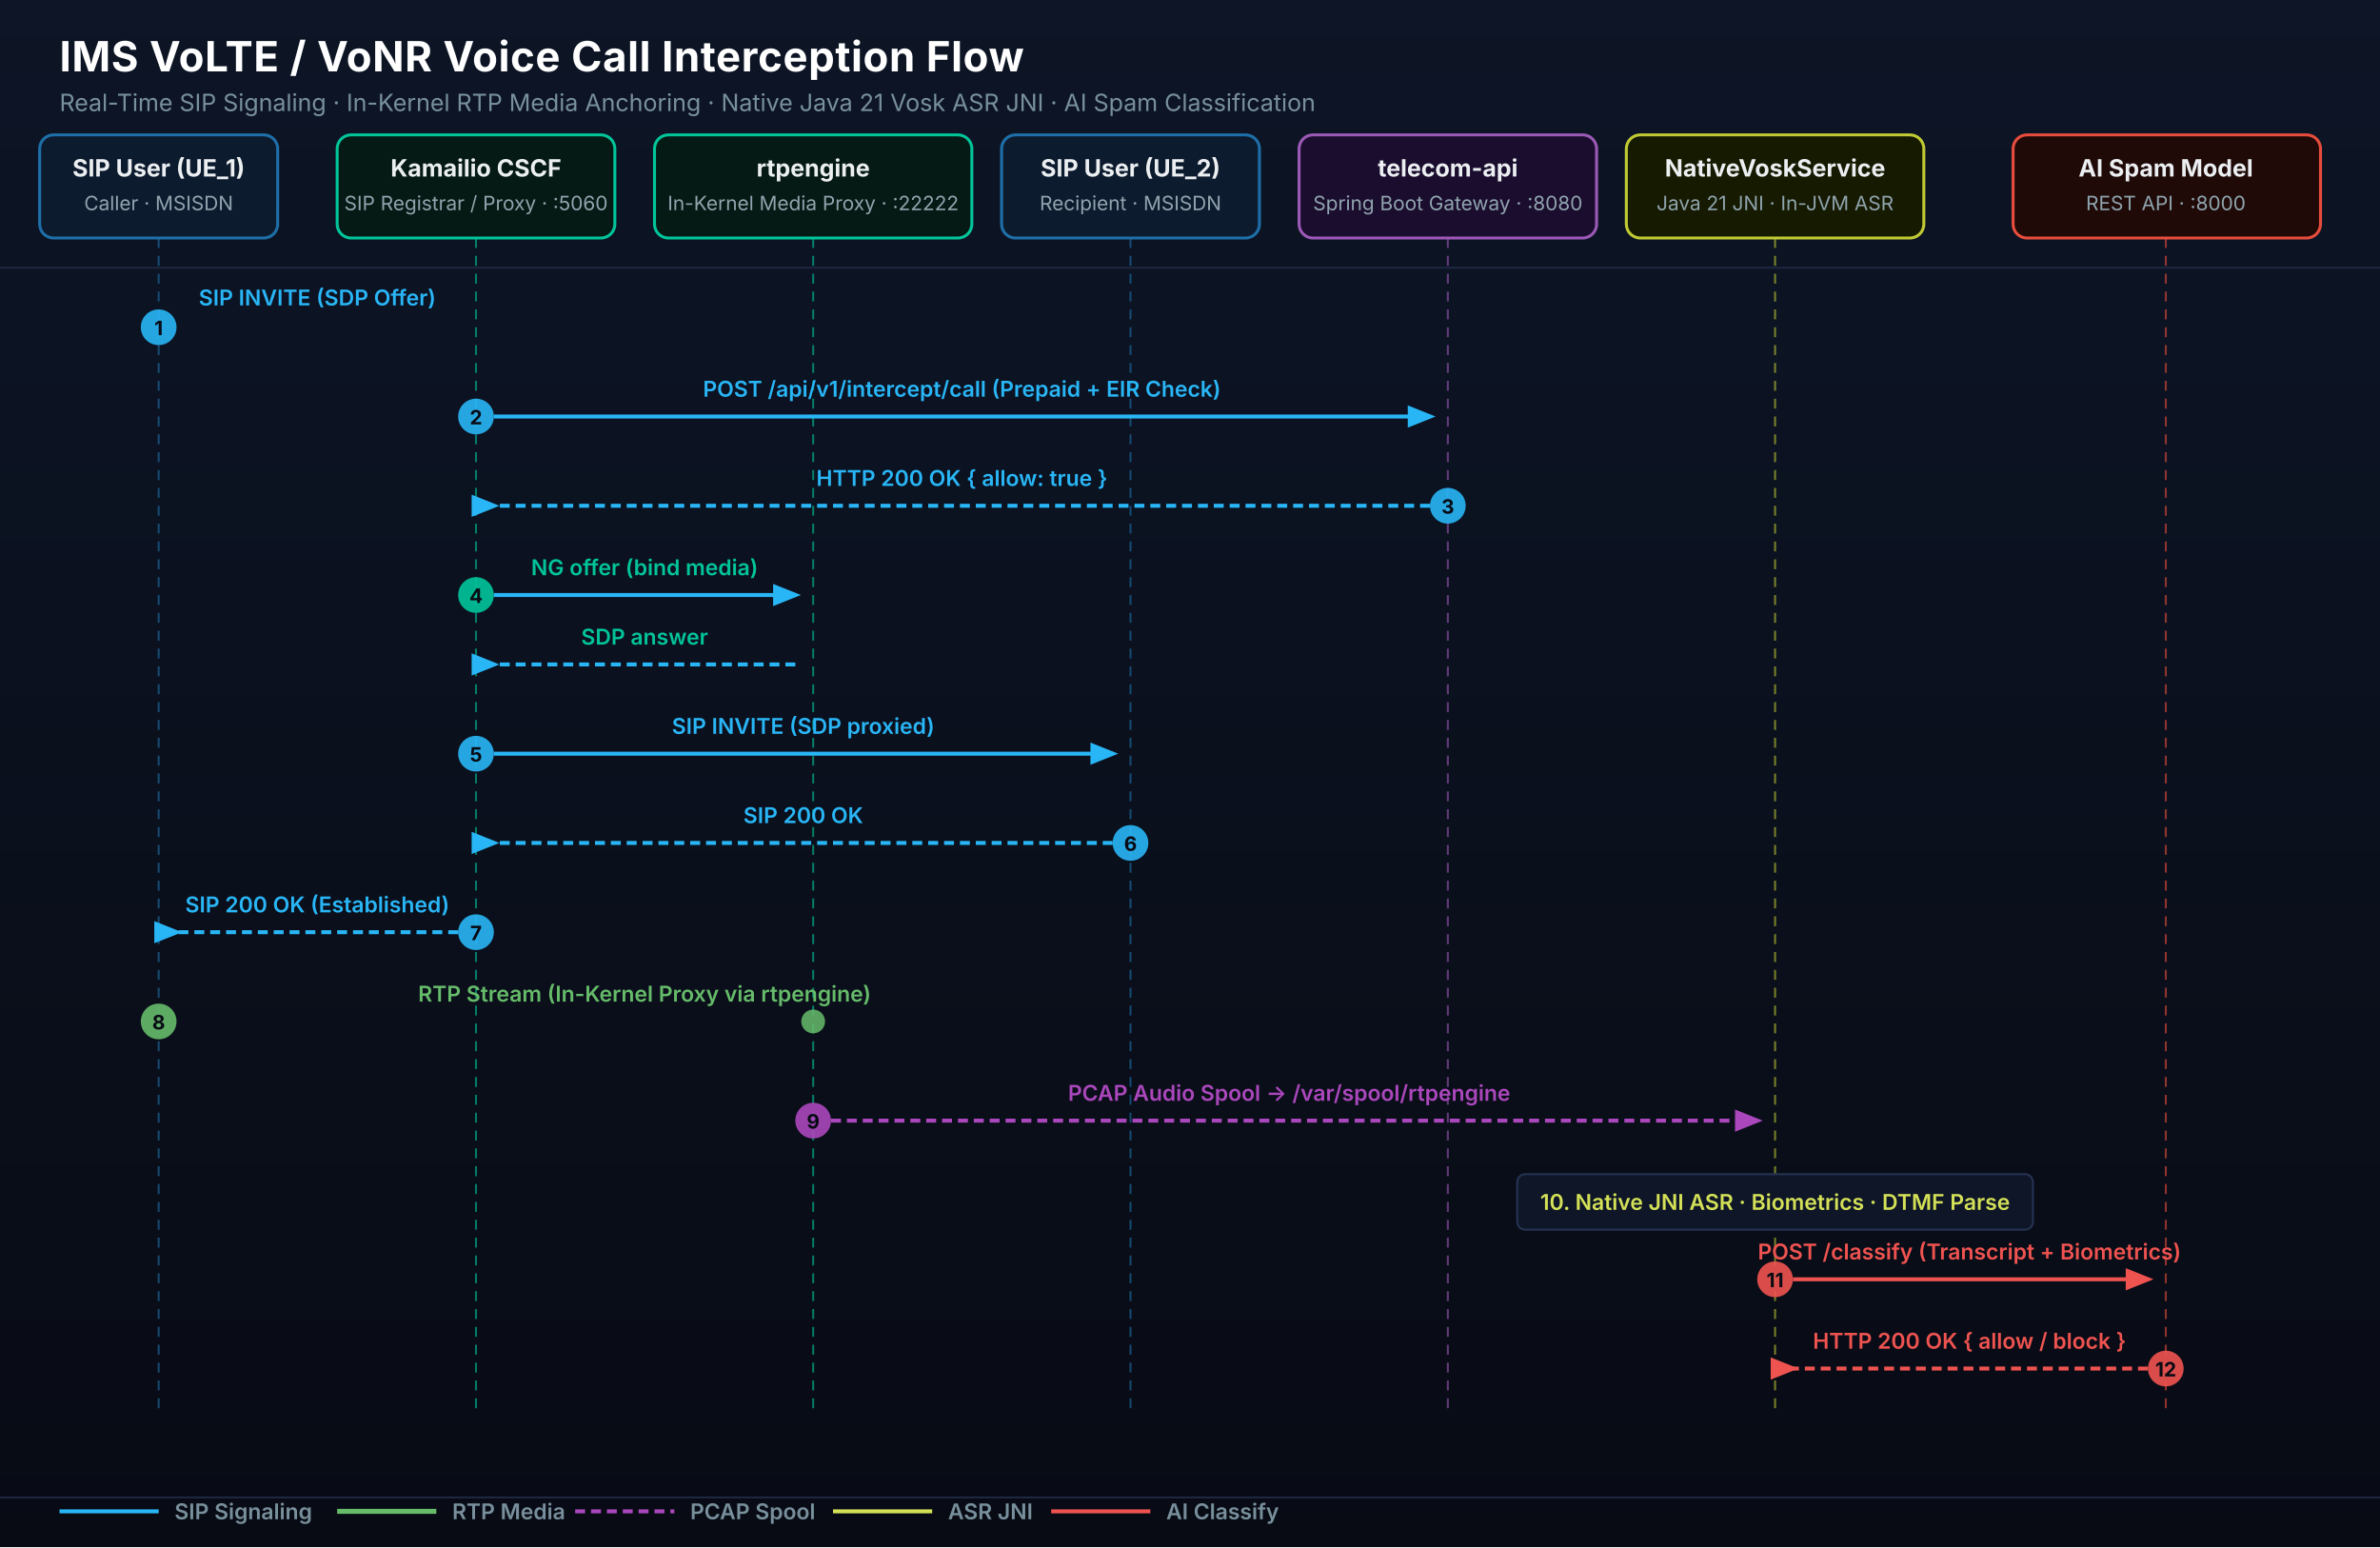
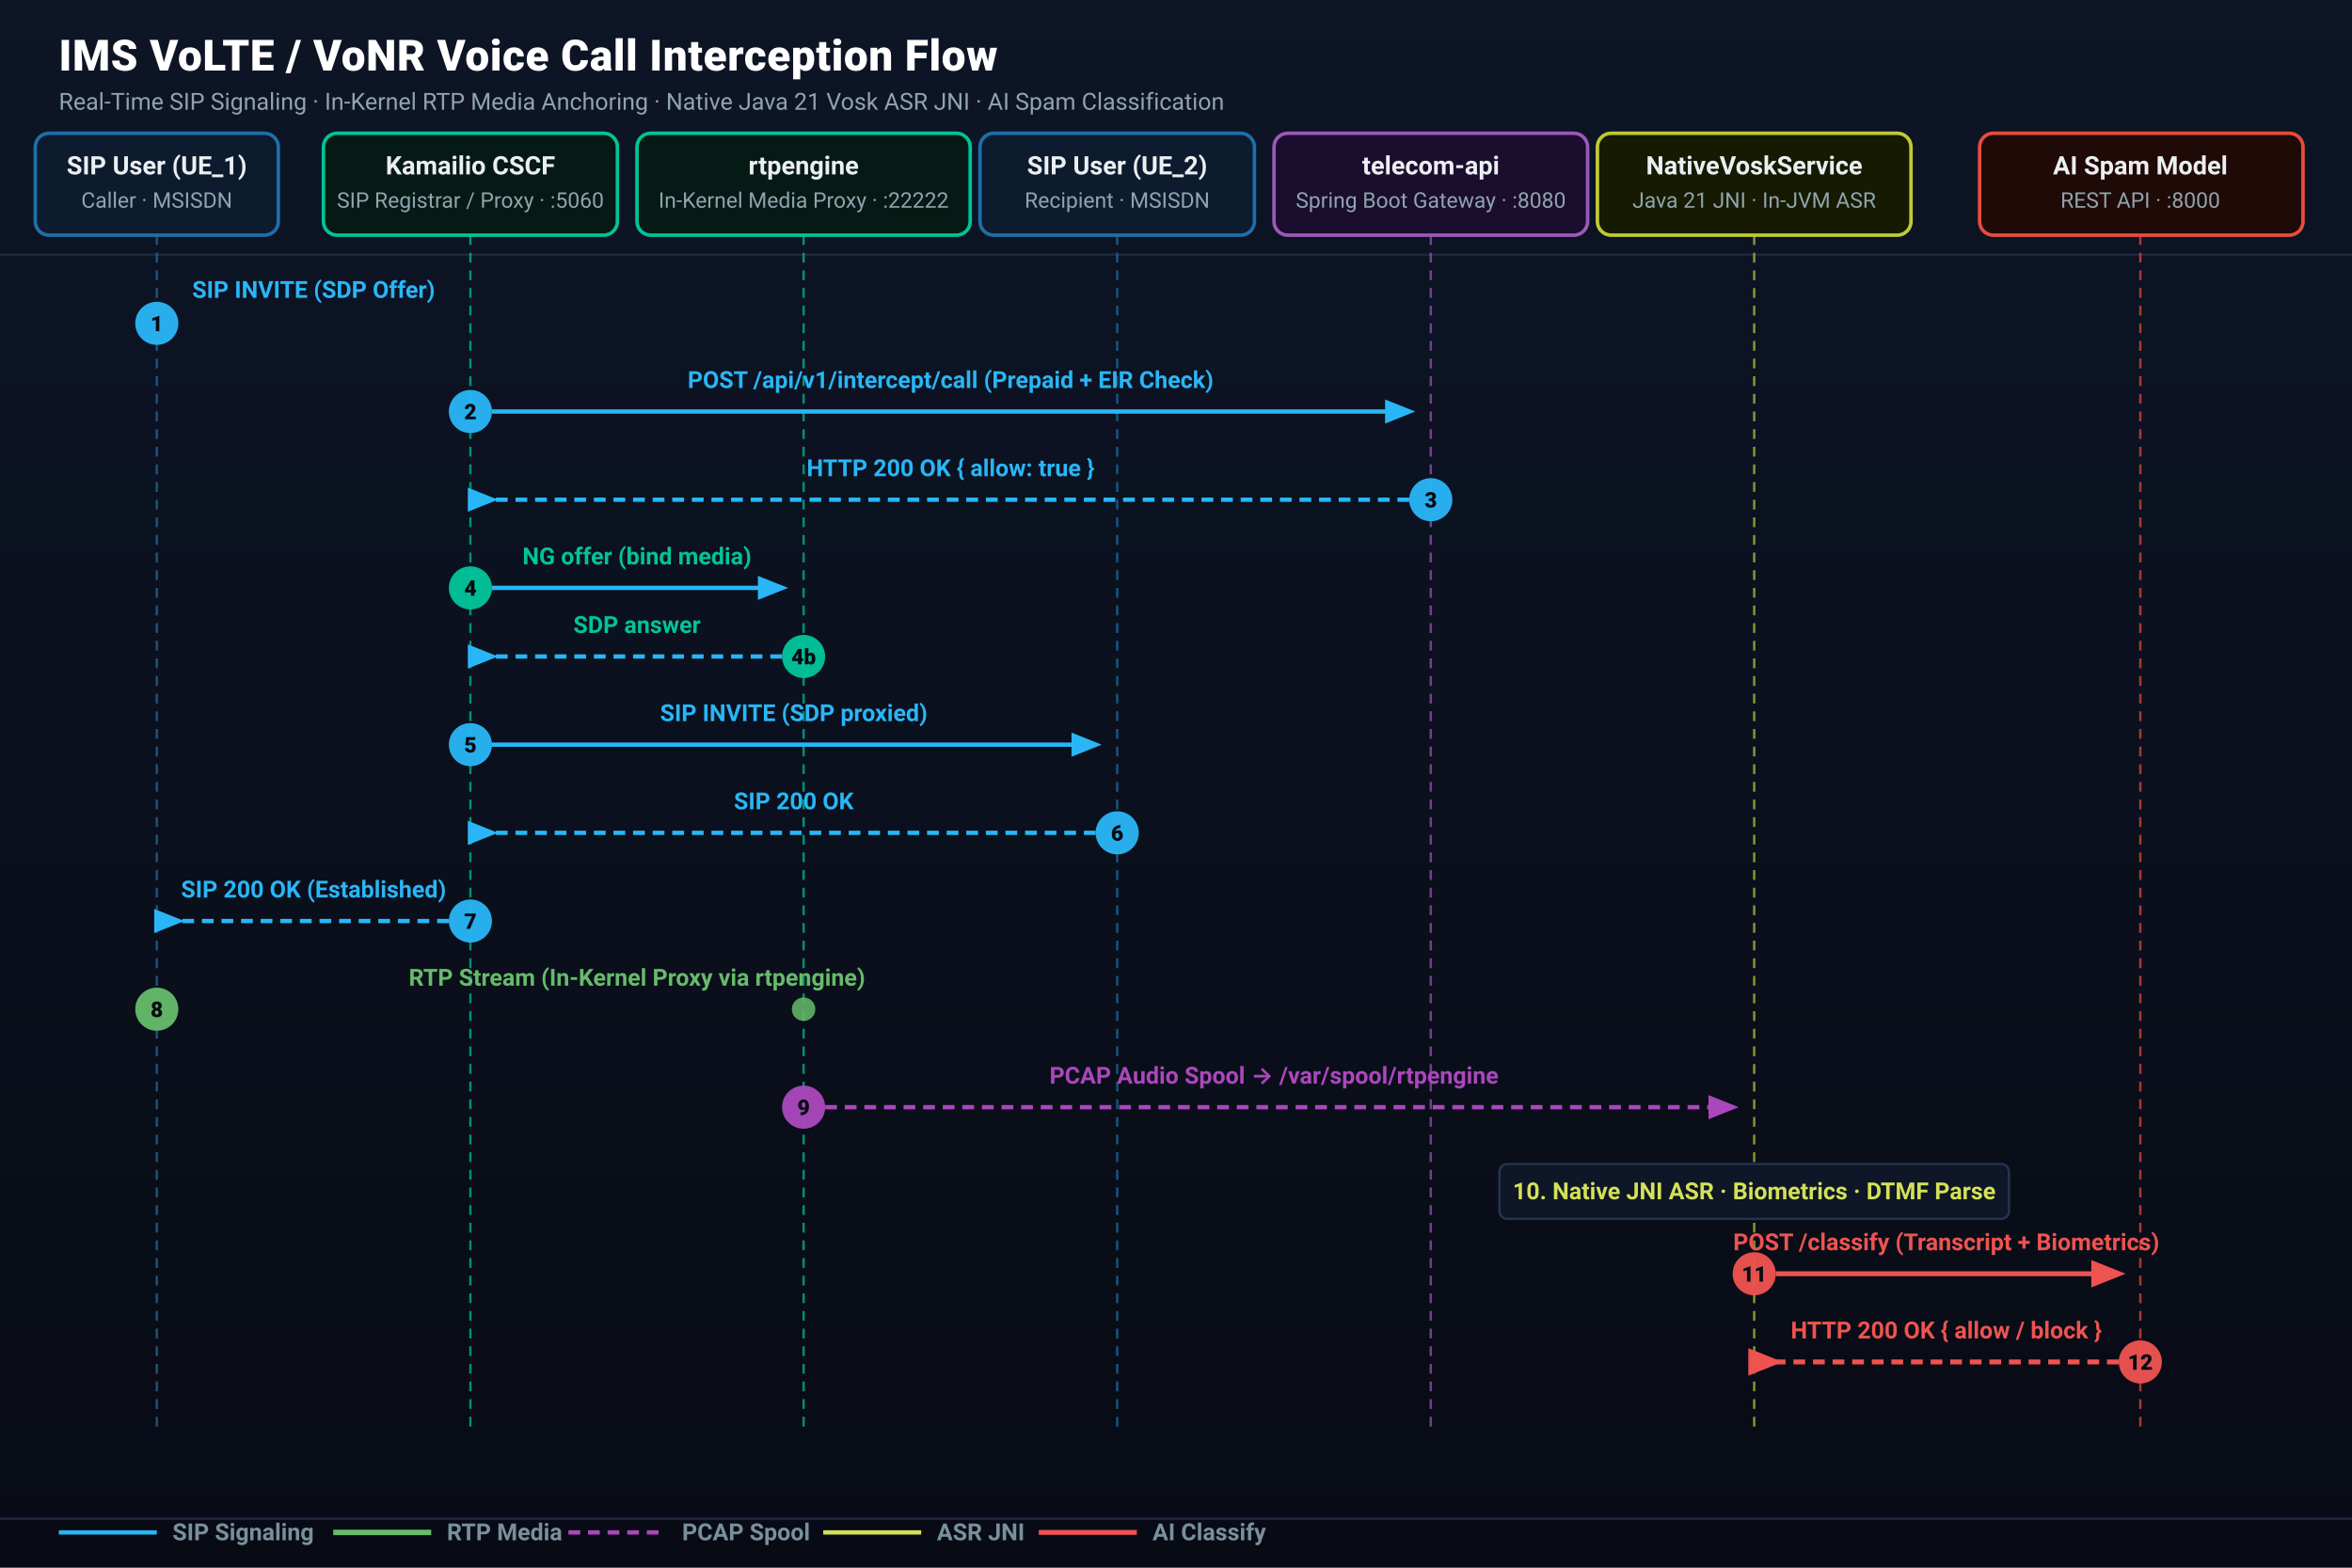
- <svg xmlns="http://www.w3.org/2000/svg" viewBox="0 0 1200 780" width="100%" height="100%">
+ <svg xmlns="http://www.w3.org/2000/svg" viewBox="0 0 1200 800" width="100%" height="100%">
  <defs>
    <style>
      .bg { fill: #080b14; }
-       .panel-client { fill: #0d1b2e; stroke: #1e6fa8; stroke-width: 1.5; }
-       .panel-core   { fill: #051a14; stroke: #00c49a; stroke-width: 1.5; }
-       .panel-gw     { fill: #1a0d2e; stroke: #9b59b6; stroke-width: 1.5; }
-       .panel-ai     { fill: #1f0a08; stroke: #e74c3c; stroke-width: 1.5; }
-       .panel-vosk   { fill: #151a00; stroke: #c0ca33; stroke-width: 1.5; }
+       .panel-client { fill: #0d1b2e; stroke: #1e6fa8; stroke-width: 1.8; }
+       .panel-core   { fill: #051a14; stroke: #00c49a; stroke-width: 1.8; }
+       .panel-gw     { fill: #1a0d2e; stroke: #9b59b6; stroke-width: 1.8; }
+       .panel-ai     { fill: #1f0a08; stroke: #e74c3c; stroke-width: 1.8; }
+       .panel-vosk   { fill: #151a00; stroke: #c0ca33; stroke-width: 1.8; }

-       .badge-num { font-family: Inter, system-ui, sans-serif; font-size: 10px; font-weight: 700; fill: #080b14; }
-       .title-main { font-family: Inter, system-ui, sans-serif; font-size: 21px; font-weight: 700; fill: #ffffff; letter-spacing: 0.3px; }
-       .title-sub  { font-family: Inter, system-ui, sans-serif; font-size: 12px; fill: #78909c; }
-       .node-name  { font-family: Inter, system-ui, sans-serif; font-size: 12px; font-weight: 700; fill: #eceff1; }
-       .node-sub   { font-family: Inter, system-ui, sans-serif; font-size: 10px; fill: #90a4ae; }
-       .lbl        { font-family: Inter, system-ui, sans-serif; font-size: 11px; font-weight: 600; }
+       .badge-num { font-family: system-ui, -apple-system, BlinkMacSystemFont, 'Segoe UI', Roboto, sans-serif; font-size: 11px; font-weight: 800; fill: #080b14; }
+       .title-main { font-family: system-ui, -apple-system, BlinkMacSystemFont, 'Segoe UI', Roboto, sans-serif; font-size: 22px; font-weight: 800; fill: #ffffff; letter-spacing: 0.3px; }
+       .title-sub  { font-family: system-ui, -apple-system, BlinkMacSystemFont, 'Segoe UI', Roboto, sans-serif; font-size: 12px; fill: #90a4ae; }
+       .node-name  { font-family: system-ui, -apple-system, BlinkMacSystemFont, 'Segoe UI', Roboto, sans-serif; font-size: 13px; font-weight: 700; fill: #eceff1; }
+       .node-sub   { font-family: system-ui, -apple-system, BlinkMacSystemFont, 'Segoe UI', Roboto, sans-serif; font-size: 11px; fill: #90a4ae; }
+       .lbl        { font-family: system-ui, -apple-system, BlinkMacSystemFont, 'Segoe UI', Roboto, sans-serif; font-size: 12px; font-weight: 700; }

-       .lifeline-client { stroke: #1e6fa8; stroke-width: 1; stroke-dasharray: 5,4; opacity: 0.6; }
-       .lifeline-core   { stroke: #00c49a; stroke-width: 1; stroke-dasharray: 5,4; opacity: 0.6; }
-       .lifeline-gw     { stroke: #9b59b6; stroke-width: 1; stroke-dasharray: 5,4; opacity: 0.6; }
-       .lifeline-ai     { stroke: #e74c3c; stroke-width: 1; stroke-dasharray: 5,4; opacity: 0.6; }
-       .lifeline-vosk   { stroke: #c0ca33; stroke-width: 1; stroke-dasharray: 5,4; opacity: 0.6; }
+       .lifeline-client { stroke: #1e6fa8; stroke-width: 1.2; stroke-dasharray: 5,4; opacity: 0.7; }
+       .lifeline-core   { stroke: #00c49a; stroke-width: 1.2; stroke-dasharray: 5,4; opacity: 0.7; }
+       .lifeline-gw     { stroke: #9b59b6; stroke-width: 1.2; stroke-dasharray: 5,4; opacity: 0.7; }
+       .lifeline-ai     { stroke: #e74c3c; stroke-width: 1.2; stroke-dasharray: 5,4; opacity: 0.7; }
+       .lifeline-vosk   { stroke: #c0ca33; stroke-width: 1.2; stroke-dasharray: 5,4; opacity: 0.7; }

-       .arrow-sip   { stroke: #29b6f6; stroke-width: 2;   fill: none; }
-       .arrow-media { stroke: #66bb6a; stroke-width: 2.5; fill: none; }
-       .arrow-spool { stroke: #ab47bc; stroke-width: 2;   fill: none; stroke-dasharray: 5,3; }
-       .arrow-asr   { stroke: #d4e157; stroke-width: 2;   fill: none; }
-       .arrow-ai    { stroke: #ef5350; stroke-width: 2;   fill: none; }
-       .arrow-resp  { stroke-dasharray: 5,3; }
+       .arrow-sip   { stroke: #29b6f6; stroke-width: 2.2; fill: none; }
+       .arrow-media { stroke: #66bb6a; stroke-width: 2.8; fill: none; }
+       .arrow-spool { stroke: #ab47bc; stroke-width: 2.2; fill: none; stroke-dasharray: 6,4; }
+       .arrow-asr   { stroke: #d4e157; stroke-width: 2.2; fill: none; }
+       .arrow-ai    { stroke: #ef5350; stroke-width: 2.5; fill: none; }
+       .arrow-resp  { stroke-dasharray: 6,4; }

-       .divider { stroke: #1e2740; stroke-width: 1; }
-       .note-box { fill: #0e1627; stroke: #263252; stroke-width: 1; rx: 4; }
+       .divider { stroke: #1e2740; stroke-width: 1.2; }
+       .note-box { fill: #0e1627; stroke: #263252; stroke-width: 1.2; rx: 4; }
    </style>
    <marker id="h-sip" viewBox="0 0 10 8" refX="8" refY="4" markerWidth="7" markerHeight="7" orient="auto">
      <path d="M 0 0 L 10 4 L 0 8 z" fill="#29b6f6" />
    </marker>
    <marker id="h-media" viewBox="0 0 10 8" refX="8" refY="4" markerWidth="7" markerHeight="7" orient="auto">
      <path d="M 0 0 L 10 4 L 0 8 z" fill="#66bb6a" />
    </marker>
    <marker id="h-spool" viewBox="0 0 10 8" refX="8" refY="4" markerWidth="7" markerHeight="7" orient="auto">
      <path d="M 0 0 L 10 4 L 0 8 z" fill="#ab47bc" />
    </marker>
    <marker id="h-asr" viewBox="0 0 10 8" refX="8" refY="4" markerWidth="7" markerHeight="7" orient="auto">
      <path d="M 0 0 L 10 4 L 0 8 z" fill="#d4e157" />
    </marker>
    <marker id="h-ai" viewBox="0 0 10 8" refX="8" refY="4" markerWidth="7" markerHeight="7" orient="auto">
      <path d="M 0 0 L 10 4 L 0 8 z" fill="#ef5350" />
    </marker>
    <marker id="h-sip-l" viewBox="0 0 10 8" refX="2" refY="4" markerWidth="7" markerHeight="7" orient="auto-start-reverse">
      <path d="M 10 0 L 0 4 L 10 8 z" fill="#29b6f6" />
    </marker>
    <marker id="h-ai-l" viewBox="0 0 10 8" refX="2" refY="4" markerWidth="7" markerHeight="7" orient="auto-start-reverse">
      <path d="M 10 0 L 0 4 L 10 8 z" fill="#ef5350" />
    </marker>
    <filter id="glow-blue" x="-20%" y="-20%" width="140%" height="140%">
      <feGaussianBlur stdDeviation="3" result="blur" />
      <feMerge>
        <feMergeNode in="blur" />
        <feMergeNode in="SourceGraphic" />
      </feMerge>
    </filter>
    <filter id="glow-green" x="-20%" y="-20%" width="140%" height="140%">
      <feGaussianBlur stdDeviation="3" result="blur" />
      <feMerge>
        <feMergeNode in="blur" />
        <feMergeNode in="SourceGraphic" />
      </feMerge>
    </filter>
    <linearGradient id="grad-bg" x1="0" y1="0" x2="0" y2="1">
      <stop offset="0%" stop-color="#0d1526" />
      <stop offset="100%" stop-color="#080b14" />
    </linearGradient>
  </defs>
-   <rect width="1200" height="780" fill="url(#grad-bg)" />
-   <line x1="0" y1="135" x2="1200" y2="135" class="divider" />
-   <line x1="0" y1="755" x2="1200" y2="755" class="divider" />
+   <rect width="1200" height="800" fill="url(#grad-bg)" />
+   <line x1="0" y1="130" x2="1200" y2="130" class="divider" />
+   <line x1="0" y1="775" x2="1200" y2="775" class="divider" />
  <text x="30" y="36" class="title-main">IMS VoLTE / VoNR Voice Call Interception Flow</text>
  <text x="30" y="56" class="title-sub">Real-Time SIP Signaling · In-Kernel RTP Media Anchoring · Native Java 21 Vosk ASR JNI · AI Spam Classification</text>
-   <rect x="20" y="68" width="120" height="52" rx="7" class="panel-client" />
+   <rect x="18" y="68" width="124" height="52" rx="7" class="panel-client" />
  <text x="80" y="89" text-anchor="middle" class="node-name">SIP User (UE_1)</text>
  <text x="80" y="106" text-anchor="middle" class="node-sub">Caller · MSISDN</text>
-   <line x1="80" y1="120" x2="80" y2="710" class="lifeline-client" />
-   <rect x="170" y="68" width="140" height="52" rx="7" class="panel-core" />
+   <line x1="80" y1="120" x2="80" y2="730" class="lifeline-client" />
+   <rect x="165" y="68" width="150" height="52" rx="7" class="panel-core" />
  <text x="240" y="89" text-anchor="middle" class="node-name">Kamailio CSCF</text>
  <text x="240" y="106" text-anchor="middle" class="node-sub">SIP Registrar / Proxy · :5060</text>
-   <line x1="240" y1="120" x2="240" y2="710" class="lifeline-core" />
-   <rect x="330" y="68" width="160" height="52" rx="7" class="panel-core" />
+   <line x1="240" y1="120" x2="240" y2="730" class="lifeline-core" />
+   <rect x="325" y="68" width="170" height="52" rx="7" class="panel-core" />
  <text x="410" y="89" text-anchor="middle" class="node-name">rtpengine</text>
  <text x="410" y="106" text-anchor="middle" class="node-sub">In-Kernel Media Proxy · :22222</text>
-   <line x1="410" y1="120" x2="410" y2="710" class="lifeline-core" />
-   <rect x="505" y="68" width="130" height="52" rx="7" class="panel-client" />
+   <line x1="410" y1="120" x2="410" y2="730" class="lifeline-core" />
+   <rect x="500" y="68" width="140" height="52" rx="7" class="panel-client" />
  <text x="570" y="89" text-anchor="middle" class="node-name">SIP User (UE_2)</text>
  <text x="570" y="106" text-anchor="middle" class="node-sub">Recipient · MSISDN</text>
-   <line x1="570" y1="120" x2="570" y2="710" class="lifeline-client" />
-   <rect x="655" y="68" width="150" height="52" rx="7" class="panel-gw" />
+   <line x1="570" y1="120" x2="570" y2="730" class="lifeline-client" />
+   <rect x="650" y="68" width="160" height="52" rx="7" class="panel-gw" />
  <text x="730" y="89" text-anchor="middle" class="node-name">telecom-api</text>
  <text x="730" y="106" text-anchor="middle" class="node-sub">Spring Boot Gateway · :8080</text>
-   <line x1="730" y1="120" x2="730" y2="710" class="lifeline-gw" />
-   <rect x="820" y="68" width="150" height="52" rx="7" class="panel-vosk" />
+   <line x1="730" y1="120" x2="730" y2="730" class="lifeline-gw" />
+   <rect x="815" y="68" width="160" height="52" rx="7" class="panel-vosk" />
  <text x="895" y="89" text-anchor="middle" class="node-name">NativeVoskService</text>
  <text x="895" y="106" text-anchor="middle" class="node-sub">Java 21 JNI · In-JVM ASR</text>
-   <line x1="895" y1="120" x2="895" y2="710" class="lifeline-vosk" />
-   <rect x="1015" y="68" width="155" height="52" rx="7" class="panel-ai" />
+   <line x1="895" y1="120" x2="895" y2="730" class="lifeline-vosk" />
+   <rect x="1010" y="68" width="165" height="52" rx="7" class="panel-ai" />
  <text x="1092" y="89" text-anchor="middle" class="node-name">AI Spam Model</text>
  <text x="1092" y="106" text-anchor="middle" class="node-sub">REST API · :8000</text>
-   <line x1="1092" y1="120" x2="1092" y2="710" class="lifeline-ai" />
-   <circle cx="80" cy="165" r="9" fill="#29b6f6" opacity="0.9" />
+   <line x1="1092" y1="120" x2="1092" y2="730" class="lifeline-ai" />
+   <circle cx="80" cy="165" r="11" fill="#29b6f6" opacity="0.95" />
  <text x="80" y="169" text-anchor="middle" class="badge-num">1</text>
-   <line x1="89" y1="165" x2="231" y2="165" class="arrow-sip" marker-end="url(#h-sip)" filter="url(#glow-blue)" />
-   <text x="160" y="154" text-anchor="middle" class="lbl" fill="#29b6f6">SIP INVITE (SDP Offer)</text>
-   <circle cx="240" cy="210" r="9" fill="#29b6f6" opacity="0.9" />
+   <line x1="91" y1="165" x2="229" y2="165" class="arrow-sip" marker-end="url(#h-sip)" filter="url(#glow-blue)" />
+   <text x="160" y="152" text-anchor="middle" class="lbl" fill="#29b6f6">SIP INVITE (SDP Offer)</text>
+   <circle cx="240" cy="210" r="11" fill="#29b6f6" opacity="0.95" />
  <text x="240" y="214" text-anchor="middle" class="badge-num">2</text>
-   <line x1="249" y1="210" x2="721" y2="210" class="arrow-sip" marker-end="url(#h-sip)" />
-   <text x="485" y="200" text-anchor="middle" class="lbl" fill="#29b6f6">POST /api/v1/intercept/call (Prepaid + EIR Check)</text>
-   <circle cx="730" cy="255" r="9" fill="#29b6f6" opacity="0.9" />
+   <line x1="251" y1="210" x2="719" y2="210" class="arrow-sip" marker-end="url(#h-sip)" />
+   <text x="485" y="198" text-anchor="middle" class="lbl" fill="#29b6f6">POST /api/v1/intercept/call (Prepaid + EIR Check)</text>
+   <circle cx="730" cy="255" r="11" fill="#29b6f6" opacity="0.95" />
  <text x="730" y="259" text-anchor="middle" class="badge-num">3</text>
-   <line x1="721" y1="255" x2="249" y2="255" class="arrow-sip arrow-resp" marker-end="url(#h-sip-l)" stroke-dasharray="6,4" />
-   <text x="485" y="245" text-anchor="middle" class="lbl" fill="#29b6f6">HTTP 200 OK  { allow: true }</text>
-   <circle cx="240" cy="300" r="9" fill="#00c49a" opacity="0.9" />
+   <line x1="719" y1="255" x2="251" y2="255" class="arrow-sip arrow-resp" marker-end="url(#h-sip-l)" stroke-dasharray="6,4" />
+   <text x="485" y="243" text-anchor="middle" class="lbl" fill="#29b6f6">HTTP 200 OK  { allow: true }</text>
+   <circle cx="240" cy="300" r="11" fill="#00c49a" opacity="0.95" />
  <text x="240" y="304" text-anchor="middle" class="badge-num" fill="#000">4</text>
-   <line x1="249" y1="300" x2="401" y2="300" class="arrow-sip" stroke="#00c49a" marker-end="url(#h-sip)" />
-   <text x="325" y="290" text-anchor="middle" class="lbl" fill="#00c49a">NG offer (bind media)</text>
-   <line x1="401" y1="335" x2="249" y2="335" class="arrow-sip arrow-resp" stroke="#00c49a" stroke-dasharray="5,3" marker-end="url(#h-sip-l)" />
-   <text x="325" y="325" text-anchor="middle" class="lbl" fill="#00c49a">SDP answer</text>
-   <circle cx="240" cy="380" r="9" fill="#29b6f6" opacity="0.9" />
+   <line x1="251" y1="300" x2="399" y2="300" class="arrow-sip" stroke="#00c49a" marker-end="url(#h-sip)" />
+   <text x="325" y="288" text-anchor="middle" class="lbl" fill="#00c49a">NG offer (bind media)</text>
+   <circle cx="410" cy="335" r="11" fill="#00c49a" opacity="0.95" />
+   <text x="410" y="339" text-anchor="middle" class="badge-num" fill="#000">4b</text>
+   <line x1="399" y1="335" x2="251" y2="335" class="arrow-sip arrow-resp" stroke="#00c49a" stroke-dasharray="6,4" marker-end="url(#h-sip-l)" />
+   <text x="325" y="323" text-anchor="middle" class="lbl" fill="#00c49a">SDP answer</text>
+   <circle cx="240" cy="380" r="11" fill="#29b6f6" opacity="0.95" />
  <text x="240" y="384" text-anchor="middle" class="badge-num">5</text>
-   <line x1="249" y1="380" x2="561" y2="380" class="arrow-sip" marker-end="url(#h-sip)" />
-   <text x="405" y="370" text-anchor="middle" class="lbl" fill="#29b6f6">SIP INVITE (SDP proxied)</text>
-   <circle cx="570" cy="425" r="9" fill="#29b6f6" opacity="0.9" />
+   <line x1="251" y1="380" x2="559" y2="380" class="arrow-sip" marker-end="url(#h-sip)" />
+   <text x="405" y="368" text-anchor="middle" class="lbl" fill="#29b6f6">SIP INVITE (SDP proxied)</text>
+   <circle cx="570" cy="425" r="11" fill="#29b6f6" opacity="0.95" />
  <text x="570" y="429" text-anchor="middle" class="badge-num">6</text>
-   <line x1="561" y1="425" x2="249" y2="425" class="arrow-sip arrow-resp" stroke-dasharray="5,3" marker-end="url(#h-sip-l)" />
-   <text x="405" y="415" text-anchor="middle" class="lbl" fill="#29b6f6">SIP 200 OK</text>
-   <circle cx="240" cy="470" r="9" fill="#29b6f6" opacity="0.9" />
+   <line x1="559" y1="425" x2="251" y2="425" class="arrow-sip arrow-resp" stroke-dasharray="6,4" marker-end="url(#h-sip-l)" />
+   <text x="405" y="413" text-anchor="middle" class="lbl" fill="#29b6f6">SIP 200 OK</text>
+   <circle cx="240" cy="470" r="11" fill="#29b6f6" opacity="0.95" />
  <text x="240" y="474" text-anchor="middle" class="badge-num">7</text>
-   <line x1="231" y1="470" x2="89" y2="470" class="arrow-sip arrow-resp" stroke-dasharray="5,3" marker-end="url(#h-sip-l)" />
-   <text x="160" y="460" text-anchor="middle" class="lbl" fill="#29b6f6">SIP 200 OK (Established)</text>
-   <circle cx="80" cy="515" r="9" fill="#66bb6a" opacity="0.9" />
+   <line x1="229" y1="470" x2="91" y2="470" class="arrow-sip arrow-resp" stroke-dasharray="6,4" marker-end="url(#h-sip-l)" />
+   <text x="160" y="458" text-anchor="middle" class="lbl" fill="#29b6f6">SIP 200 OK (Established)</text>
+   <circle cx="80" cy="515" r="11" fill="#66bb6a" opacity="0.95" />
  <text x="80" y="519" text-anchor="middle" class="badge-num" fill="#000">8</text>
-   <line x1="89" y1="515" x2="561" y2="515" class="arrow-media" marker-end="url(#h-media)" filter="url(#glow-green)" />
+   <line x1="91" y1="515" x2="559" y2="515" class="arrow-media" marker-end="url(#h-media)" filter="url(#glow-green)" />
  <circle cx="410" cy="515" r="6" fill="#66bb6a" opacity="0.85" />
-   <text x="325" y="505" text-anchor="middle" class="lbl" fill="#66bb6a">RTP Stream (In-Kernel Proxy via rtpengine)</text>
-   <circle cx="410" cy="565" r="9" fill="#ab47bc" opacity="0.9" />
+   <text x="325" y="503" text-anchor="middle" class="lbl" fill="#66bb6a">RTP Stream (In-Kernel Proxy via rtpengine)</text>
+   <circle cx="410" cy="565" r="11" fill="#ab47bc" opacity="0.95" />
  <text x="410" y="569" text-anchor="middle" class="badge-num">9</text>
-   <line x1="419" y1="565" x2="886" y2="565" class="arrow-spool" marker-end="url(#h-spool)" />
-   <text x="650" y="555" text-anchor="middle" class="lbl" fill="#ab47bc">PCAP Audio Spool → /var/spool/rtpengine</text>
-   <rect x="765" y="592" width="260" height="28" rx="5" class="note-box" stroke="#c0ca33" />
-   <text x="895" y="610" text-anchor="middle" class="lbl" fill="#d4e157">10. Native JNI ASR · Biometrics · DTMF Parse</text>
-   <circle cx="895" cy="645" r="9" fill="#ef5350" opacity="0.9" />
-   <text x="895" y="649" text-anchor="middle" class="badge-num">11</text>
-   <line x1="904" y1="645" x2="1083" y2="645" class="arrow-ai" marker-end="url(#h-ai)" />
-   <text x="993" y="635" text-anchor="middle" class="lbl" fill="#ef5350">POST /classify (Transcript + Biometrics)</text>
-   <circle cx="1092" cy="690" r="9" fill="#ef5350" opacity="0.9" />
-   <text x="1092" y="694" text-anchor="middle" class="badge-num">12</text>
-   <line x1="1083" y1="690" x2="904" y2="690" class="arrow-ai arrow-resp" stroke-dasharray="5,3" marker-end="url(#h-ai-l)" />
-   <text x="993" y="680" text-anchor="middle" class="lbl" fill="#ef5350">HTTP 200 OK { allow / block }</text>
-   <line x1="30" y1="762" x2="80" y2="762" stroke="#29b6f6" stroke-width="2" />
-   <text x="88" y="766" class="lbl" fill="#78909c" font-size="10">SIP Signaling</text>
-   <line x1="170" y1="762" x2="220" y2="762" stroke="#66bb6a" stroke-width="2.5" />
-   <text x="228" y="766" class="lbl" fill="#78909c" font-size="10">RTP Media</text>
-   <line x1="290" y1="762" x2="340" y2="762" stroke="#ab47bc" stroke-width="2" stroke-dasharray="5,3" />
-   <text x="348" y="766" class="lbl" fill="#78909c" font-size="10">PCAP Spool</text>
-   <line x1="420" y1="762" x2="470" y2="762" stroke="#d4e157" stroke-width="2" />
-   <text x="478" y="766" class="lbl" fill="#78909c" font-size="10">ASR JNI</text>
-   <line x1="530" y1="762" x2="580" y2="762" stroke="#ef5350" stroke-width="2" />
-   <text x="588" y="766" class="lbl" fill="#78909c" font-size="10">AI Classify</text>
+   <line x1="421" y1="565" x2="884" y2="565" class="arrow-spool" marker-end="url(#h-spool)" />
+   <text x="650" y="553" text-anchor="middle" class="lbl" fill="#ab47bc">PCAP Audio Spool → /var/spool/rtpengine</text>
+   <rect x="765" y="594" width="260" height="28" rx="5" class="note-box" stroke="#c0ca33" />
+   <text x="895" y="612" text-anchor="middle" class="lbl" fill="#d4e157">10. Native JNI ASR · Biometrics · DTMF Parse</text>
+   <circle cx="895" cy="650" r="11" fill="#ef5350" opacity="0.95" />
+   <text x="895" y="654" text-anchor="middle" class="badge-num">11</text>
+   <line x1="906" y1="650" x2="1081" y2="650" class="arrow-ai" marker-end="url(#h-ai)" />
+   <text x="993" y="638" text-anchor="middle" class="lbl" fill="#ef5350">POST /classify (Transcript + Biometrics)</text>
+   <circle cx="1092" cy="695" r="11" fill="#ef5350" opacity="0.95" />
+   <text x="1092" y="699" text-anchor="middle" class="badge-num">12</text>
+   <line x1="1081" y1="695" x2="906" y2="695" class="arrow-ai arrow-resp" stroke-dasharray="6,4" marker-end="url(#h-ai-l)" />
+   <text x="993" y="683" text-anchor="middle" class="lbl" fill="#ef5350">HTTP 200 OK { allow / block }</text>
+   <line x1="30" y1="782" x2="80" y2="782" stroke="#29b6f6" stroke-width="2.2" />
+   <text x="88" y="786" class="lbl" fill="#78909c" font-size="11">SIP Signaling</text>
+   <line x1="170" y1="782" x2="220" y2="782" stroke="#66bb6a" stroke-width="2.8" />
+   <text x="228" y="786" class="lbl" fill="#78909c" font-size="11">RTP Media</text>
+   <line x1="290" y1="782" x2="340" y2="782" stroke="#ab47bc" stroke-width="2.2" stroke-dasharray="6,4" />
+   <text x="348" y="786" class="lbl" fill="#78909c" font-size="11">PCAP Spool</text>
+   <line x1="420" y1="782" x2="470" y2="782" stroke="#d4e157" stroke-width="2.2" />
+   <text x="478" y="786" class="lbl" fill="#78909c" font-size="11">ASR JNI</text>
+   <line x1="530" y1="782" x2="580" y2="782" stroke="#ef5350" stroke-width="2.5" />
+   <text x="588" y="786" class="lbl" fill="#78909c" font-size="11">AI Classify</text>
</svg>
